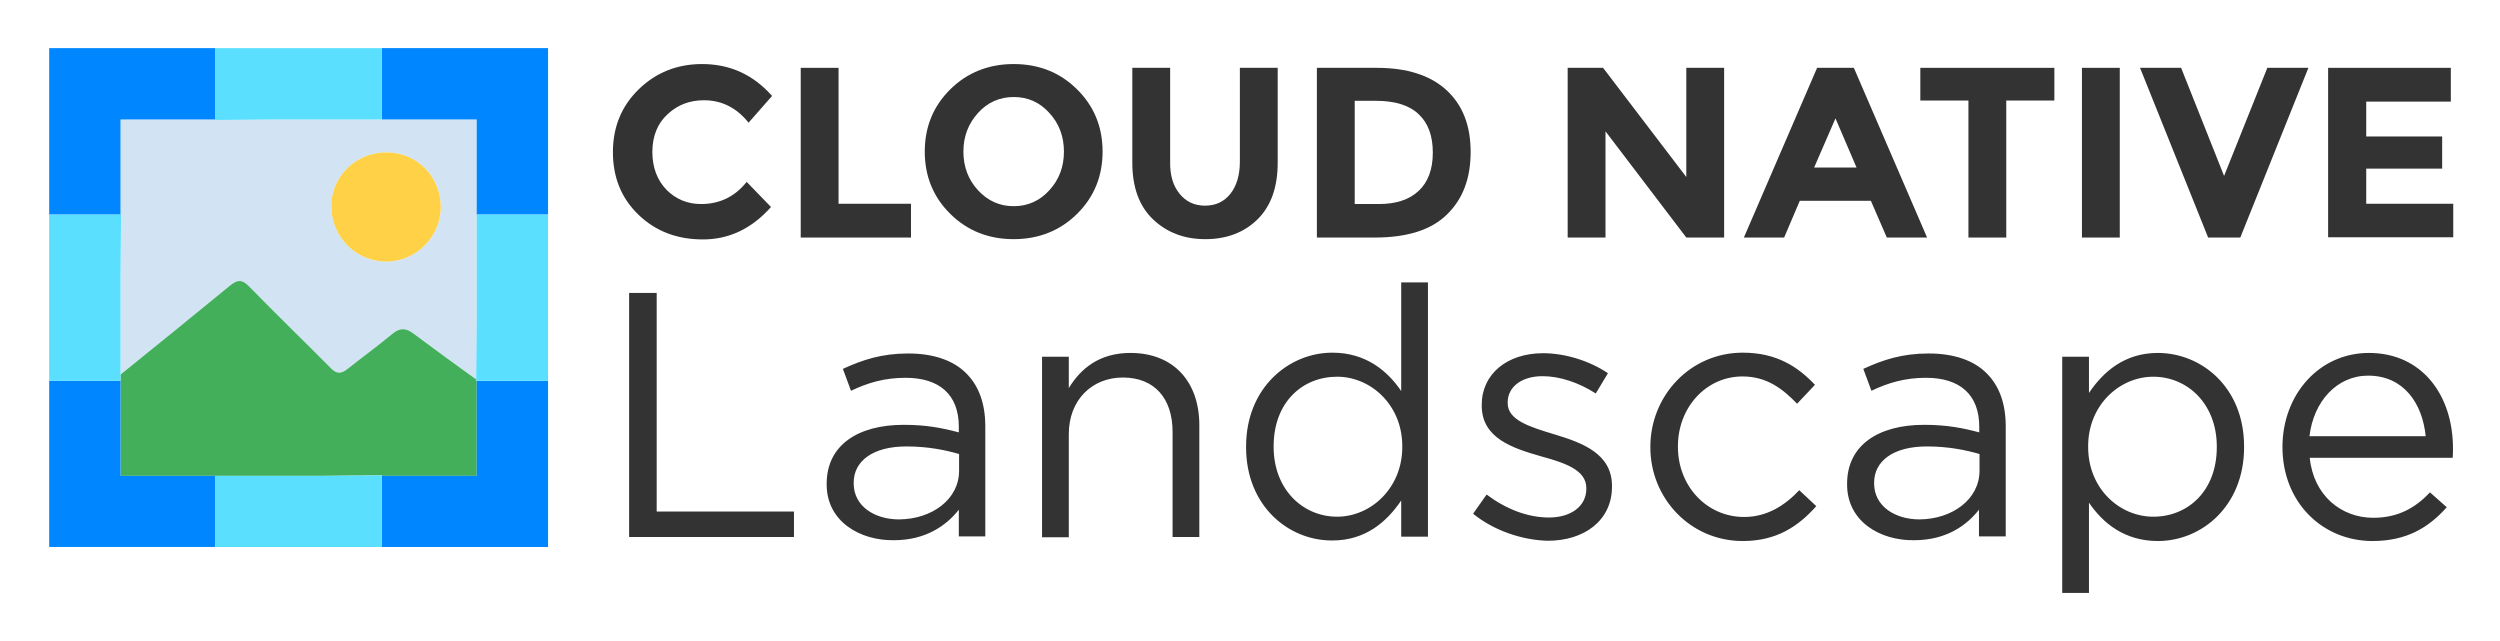
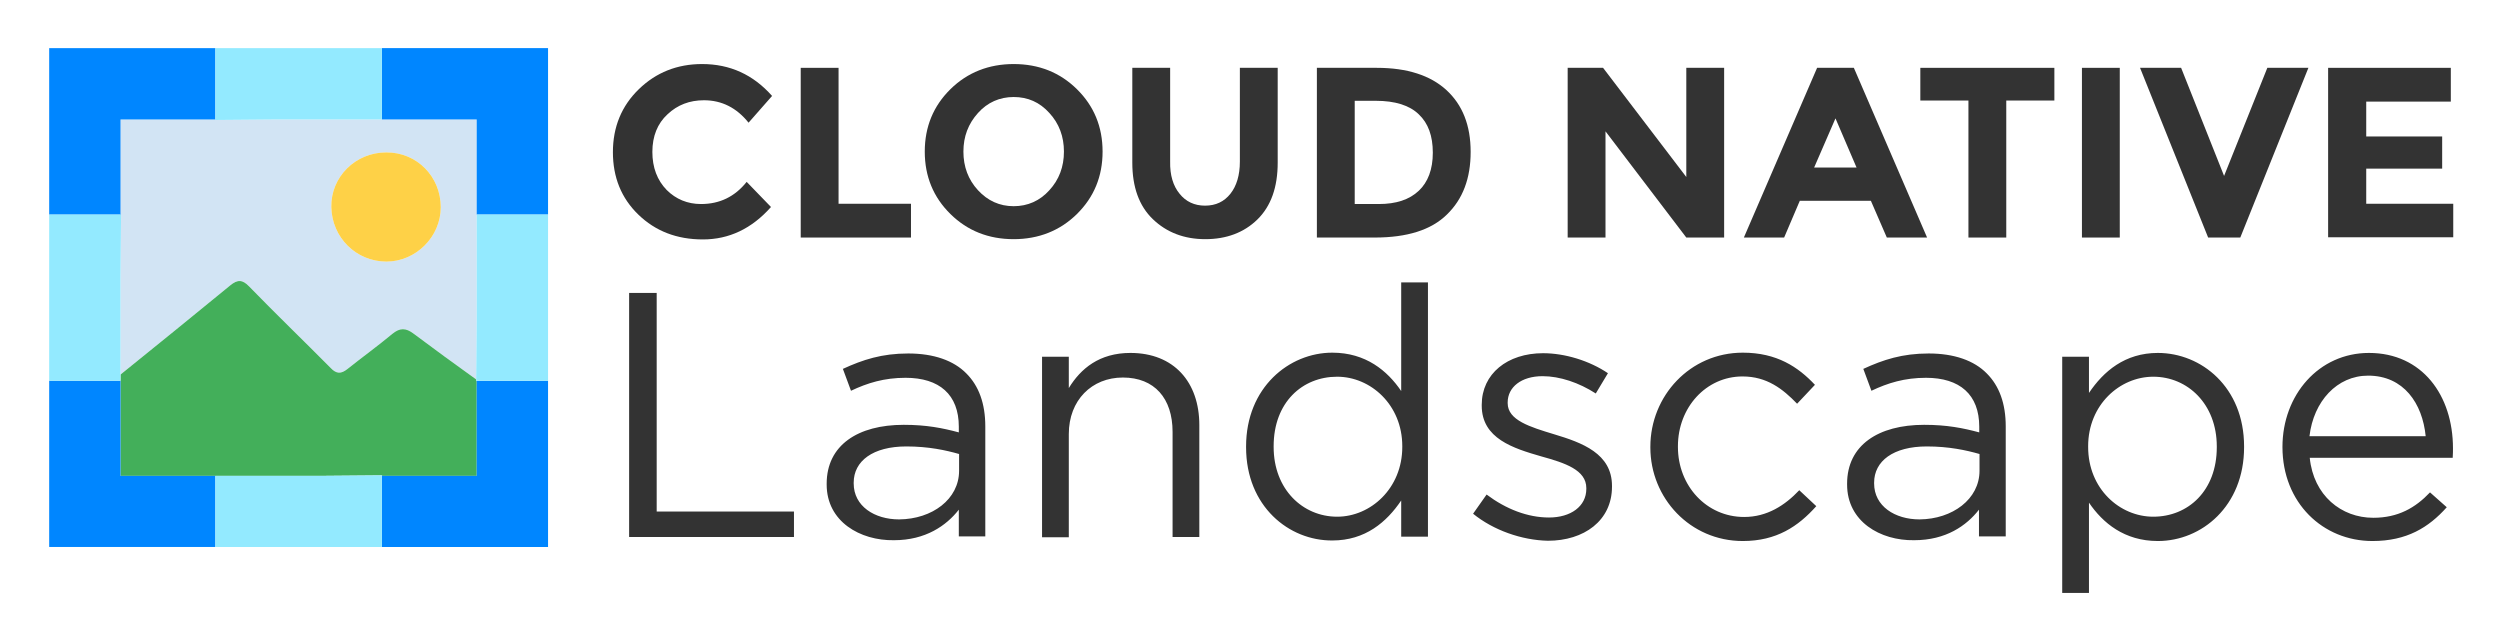
<svg xmlns="http://www.w3.org/2000/svg" version="1.1" id="Layer_1" x="0px" y="0px" viewBox="0 0 925.1 237.1" style="enable-background:new 0 0 925.1 237.1;" xml:space="preserve">
  <style type="text/css">
	.st0{fill:#D2E4F4;}
	.st1{fill:#43AF5A;}
	.st2{fill:#FED147;}
	.st3{fill:#0086FF;}
- 	.st4{fill:#5BDFFF;}
+ 	.st4{fill:#93EAFF;}
	.st5{fill:#333333;}
</style>
  <g>
    <path class="st0" d="M176.4,79.4V44.2h-35.1h-38.5l-23.1,0.2l-0.2-0.2H44.6v34.9l0.2,0.3l-0.2,23.1v36.1c13.6-11,27.1-21.9,40.6-33   c2.7-2.2,4.5-2.2,7,0.4c9.9,10.2,20.2,20.1,30.2,30.2c2.1,2.2,3.8,2.2,6.1,0.4c5.5-4.4,11.2-8.5,16.6-13c2.9-2.4,5.1-2.3,8-0.1   c7.6,5.7,15.3,11.3,23.1,16.9l0.2-22.6V79.4z M143,96.8c-11.2,0-20.2-8.9-20.4-20.2c-0.2-11.1,8.9-20.2,20.3-20.2   c11.3-0.1,20.2,8.9,20.2,20.3C163.1,87.6,153.9,96.8,143,96.8z" />
    <path class="st1" d="M141.3,175.9l0.2,0.2h34.9v-35l-0.2-0.2l0-0.5c-7.8-5.6-15.5-11.2-23.1-16.9c-2.9-2.2-5.1-2.3-8,0.1   c-5.4,4.5-11.1,8.6-16.6,13c-2.3,1.8-4,1.8-6.1-0.4c-10-10.1-20.3-20-30.2-30.2c-2.5-2.6-4.3-2.6-7-0.4c-13.5,11.1-27,22-40.6,33   v2.3v35.2h35.1h38.4L141.3,175.9l0,10.9v9.4h0v-9.4V175.9z" />
    <path class="st2" d="M142.9,56.4c-11.4,0-20.5,9.1-20.3,20.2c0.2,11.3,9.2,20.2,20.4,20.2c10.9,0,20.1-9.2,20.1-20.1   C163.1,65.3,154.2,56.3,142.9,56.4z" />
    <polygon class="st3" points="79.7,186.8 79.7,176.1 44.6,176.1 44.6,140.9 41.7,140.9 36.2,140.9 29,140.9 24,140.9 18.2,140.9    18.2,202.4 79.7,202.4 79.7,196.2  " />
    <polygon class="st3" points="202.8,140.9 200.6,140.9 189.6,140.9 188.6,140.9 176.8,140.9 176.2,140.9 176.4,141.1 176.4,176.1    141.5,176.1 141.3,175.9 141.3,186.8 141.3,196.2 141.3,202.4 202.8,202.4 202.8,140.9  " />
    <polygon class="st3" points="29,79.4 36.3,79.4 44.8,79.4 44.6,79.1 44.6,44.2 79.5,44.2 79.7,44.4 79.7,32 79.7,26.2 79.7,19.6    79.7,17.8 18.2,17.8 18.2,79.4 24,79.4  " />
    <polygon class="st3" points="141.3,26.2 141.3,32 141.3,44.2 176.4,44.2 176.4,79.4 188.6,79.4 189.6,79.4 200.6,79.4 202.8,79.4    202.8,17.8 141.3,17.8 141.3,19.6  " />
    <polygon class="st4" points="79.7,26.2 79.7,32 79.7,44.4 102.8,44.2 141.3,44.2 141.3,32 141.3,26.2 141.3,19.6 141.3,17.8    79.7,17.8 79.7,19.6  " />
    <polygon class="st4" points="141.3,175.9 118.1,176.1 79.7,176.1 79.7,186.8 79.7,196.2 79.7,202.4 141.3,202.4 141.3,196.2    141.3,186.8  " />
    <polygon class="st4" points="189.6,79.4 188.6,79.4 176.4,79.4 176.4,117.8 176.2,140.4 176.2,140.9 176.8,140.9 188.6,140.9    189.6,140.9 200.6,140.9 202.8,140.9 202.8,79.4 200.6,79.4  " />
    <polygon class="st4" points="29,140.9 36.2,140.9 41.7,140.9 44.6,140.9 44.6,138.5 44.6,102.5 44.8,79.4 36.3,79.4 29,79.4    24,79.4 18.2,79.4 18.2,140.9 24,140.9  " />
  </g>
  <path class="st5" d="M232.8,108.4H243v80.9h50.8v9.4h-61C232.8,198.7,232.8,108.4,232.8,108.4z M305.9,179.3V179  c0-14.3,11.6-21.8,28.5-21.8c8.5,0,14.4,1.2,20.4,2.8v-2.1c0-11.9-7.2-18.1-19.7-18.1c-7.9,0-14.1,1.9-20.2,4.8l-3-8.1  c7.4-3.4,14.4-5.7,24.2-5.7c9.4,0,16.8,2.6,21.5,7.4c4.6,4.6,7,11.1,7,19.6v40.7h-9.8v-9.9c-4.6,5.9-12.3,11.3-24,11.3  C318.3,200.1,305.9,193,305.9,179.3L305.9,179.3z M354.9,174.2V168c-4.9-1.4-11.3-2.8-19.5-2.8c-12.4,0-19.5,5.4-19.5,13.4v0.3  c0,8.4,7.7,13.3,16.8,13.3C345,192.1,354.9,184.7,354.9,174.2z M385.6,132h9.9v11.6c4.4-7.2,11.3-13,22.8-13  c16.1,0,25.5,10.8,25.5,26.7v41.4h-9.9v-38.9c0-12.4-6.7-20.1-18.4-20.1c-11.5,0-20,8.4-20,20.9v38.2h-9.9V132z M461.1,165.5v-0.3  c0-21.8,15.9-34.7,31.9-34.7c12.4,0,20.4,6.7,25.5,14.2v-40.2h9.9v94.1h-9.9v-13.4c-5.4,8-13.3,14.8-25.5,14.8  C477,200.1,461.1,187.4,461.1,165.5z M518.9,165.4v-0.3c0-15.3-11.7-25.7-24.1-25.7c-12.9,0-23.5,9.5-23.5,25.7v0.3  c0,15.7,10.8,25.8,23.5,25.8C507.2,191.2,518.9,180.7,518.9,165.4z M545.1,190.1l5-7.1c7.2,5.4,15.2,8.5,23.1,8.5  c8,0,13.8-4.1,13.8-10.6v-0.3c0-6.7-7.9-9.3-16.6-11.7c-10.4-3-22.1-6.6-22.1-18.8v-0.3c0-11.5,9.5-19.1,22.7-19.1  c8.1,0,17.2,2.8,24,7.4l-4.5,7.5c-6.2-4-13.3-6.4-19.7-6.4c-7.9,0-12.9,4.1-12.9,9.7v0.3c0,6.3,8.3,8.8,17.2,11.5  c10.3,3.1,21.4,7.1,21.4,19.1v0.3c0,12.6-10.4,20-23.7,20C563.1,199.9,552.6,196.2,545.1,190.1L545.1,190.1z M610.7,165.6v-0.3  c0-18.8,14.7-34.8,34.2-34.8c12.6,0,20.5,5.3,26.7,11.9l-6.6,7c-5.3-5.5-11.2-10.1-20.2-10.1c-13.5,0-23.9,11.5-23.9,25.8v0.3  c0,14.4,10.6,25.9,24.5,25.9c8.5,0,15.1-4.3,20.4-9.9l6.3,5.9c-6.7,7.5-14.7,12.9-27.2,12.9C625.4,200.2,610.7,184.3,610.7,165.6  L610.7,165.6z M683.5,179.3V179c0-14.3,11.6-21.8,28.5-21.8c8.5,0,14.4,1.2,20.4,2.8v-2.1c0-11.9-7.2-18.1-19.7-18.1  c-7.9,0-14.1,1.9-20.2,4.8l-3-8.1c7.4-3.4,14.4-5.7,24.2-5.7c9.4,0,16.8,2.6,21.5,7.4c4.6,4.6,7,11.1,7,19.6v40.7h-9.9v-9.9  c-4.6,5.9-12.2,11.3-24,11.3C695.8,200.1,683.5,193,683.5,179.3L683.5,179.3z M732.5,174.2V168c-4.9-1.4-11.3-2.8-19.5-2.8  c-12.4,0-19.5,5.4-19.5,13.4v0.3c0,8.4,7.7,13.3,16.8,13.3C722.5,192.1,732.5,184.7,732.5,174.2z M763.1,132h9.9v13.4  c5.4-8,13.3-14.8,25.5-14.8c16,0,31.9,12.6,31.9,34.6v0.3c0,21.8-15.7,34.7-31.9,34.7c-12.4,0-20.4-6.7-25.5-14.2v33.4h-9.9V132z   M820.3,165.5v-0.3c0-15.7-10.8-25.8-23.5-25.8c-12.4,0-24.1,10.4-24.1,25.7v0.3c0,15.5,11.7,25.8,24.1,25.8  C809.7,191.2,820.3,181.6,820.3,165.5z M878.2,191.6c9.2,0,15.6-3.7,21-9.4l6.2,5.5c-6.7,7.5-14.8,12.5-27.5,12.5  c-18.3,0-33.3-14.1-33.3-34.8c0-19.3,13.5-34.8,32-34.8c19.7,0,31.1,15.7,31.1,35.3c0,0.9,0,1.9-0.1,3.5h-52.9  C856.1,183.4,866.4,191.6,878.2,191.6z M897.6,161.4c-1.2-12.1-8.1-22.4-21.3-22.4c-11.5,0-20.2,9.5-21.7,22.4H897.6z" />
  <path id="XMLID_193_" class="st5" d="M259.4,75.5c6.9,0,12.5-2.7,16.9-8.2l9,9.3c-7.1,8-15.5,12-25.2,12c-9.7,0-17.6-3.1-23.9-9.2  c-6.3-6.1-9.4-13.8-9.4-23.1s3.2-17.1,9.6-23.3c6.4-6.2,14.2-9.3,23.4-9.3c10.3,0,18.9,3.9,25.9,11.8l-8.7,9.9  c-4.4-5.5-9.9-8.3-16.5-8.3c-5.3,0-9.8,1.7-13.5,5.2c-3.7,3.4-5.6,8.1-5.6,13.9s1.8,10.5,5.3,14.1C250.1,73.7,254.4,75.5,259.4,75.5  L259.4,75.5z" />
  <path id="XMLID_180_" class="st5" d="M296.3,87.9V25.1h14v50.3h26.8v12.5H296.3z" />
  <path id="XMLID_177_" class="st5" d="M398.5,79.2c-6.3,6.2-14.2,9.3-23.4,9.3c-9.3,0-17.1-3.1-23.4-9.3c-6.3-6.2-9.5-13.9-9.5-23.1  s3.2-16.9,9.5-23.1s14.2-9.3,23.4-9.3c9.3,0,17.1,3.1,23.4,9.3c6.3,6.2,9.5,13.9,9.5,23.1S404.8,73,398.5,79.2z M393.7,56.1  c0-5.6-1.8-10.4-5.4-14.3c-3.6-4-8-5.9-13.2-5.9s-9.7,2-13.2,5.9c-3.6,4-5.4,8.7-5.4,14.3s1.8,10.4,5.4,14.3s8,5.9,13.2,5.9  s9.7-2,13.2-5.9C391.9,66.5,393.7,61.7,393.7,56.1z" />
  <path id="XMLID_175_" class="st5" d="M436.5,71.7c2.3,2.9,5.5,4.4,9.4,4.4c4,0,7.1-1.5,9.4-4.4s3.5-6.9,3.5-11.9V25.1h14v35.1  c0,9.1-2.5,16.1-7.5,21c-5,4.9-11.5,7.3-19.3,7.3s-14.3-2.5-19.4-7.4S419,69.2,419,60.2V25.1h14v34.7  C432.9,64.8,434.1,68.8,436.5,71.7z" />
  <path id="XMLID_172_" class="st5" d="M535.2,33.3c6,5.5,9,13.1,9,22.9s-2.9,17.5-8.8,23.2c-5.8,5.7-14.7,8.5-26.7,8.5h-21.4V25.1  h22.2C520.7,25.1,529.3,27.9,535.2,33.3z M525,70.6c3.4-3.2,5.2-7.9,5.2-14.1s-1.7-10.9-5.2-14.2c-3.4-3.3-8.7-5-15.9-5h-7.8v38.2  h8.9C516.6,75.5,521.5,73.9,525,70.6z" />
  <path id="XMLID_170_" class="st5" d="M624,25.1h14v62.8h-14l-29.9-39.3v39.3h-14V25.1h13.1L624,65.5L624,25.1L624,25.1z" />
  <path id="XMLID_167_" class="st5" d="M698.2,87.9l-5.9-13.6H666l-5.8,13.6h-14.9l27.1-62.8H686l27.1,62.8H698.2L698.2,87.9z   M679.2,43.8L671.3,62H687L679.2,43.8z" />
  <path id="XMLID_165_" class="st5" d="M742.4,37.2v50.7h-14V37.2h-17.8V25.1h49.6v12.1H742.4z" />
  <path id="XMLID_163_" class="st5" d="M770.4,25.1h14v62.8h-14V25.1z" />
  <path id="XMLID_161_" class="st5" d="M823,65.1l16-40h15.2L829,87.9h-11.9l-25.2-62.8h15.2L823,65.1z" />
  <path id="XMLID_159_" class="st5" d="M906.9,25.1v12.5h-31.3v12.9h28.1v11.9h-28.1v13h32.2v12.4h-46.3V25.1H906.9L906.9,25.1z" />
</svg>
